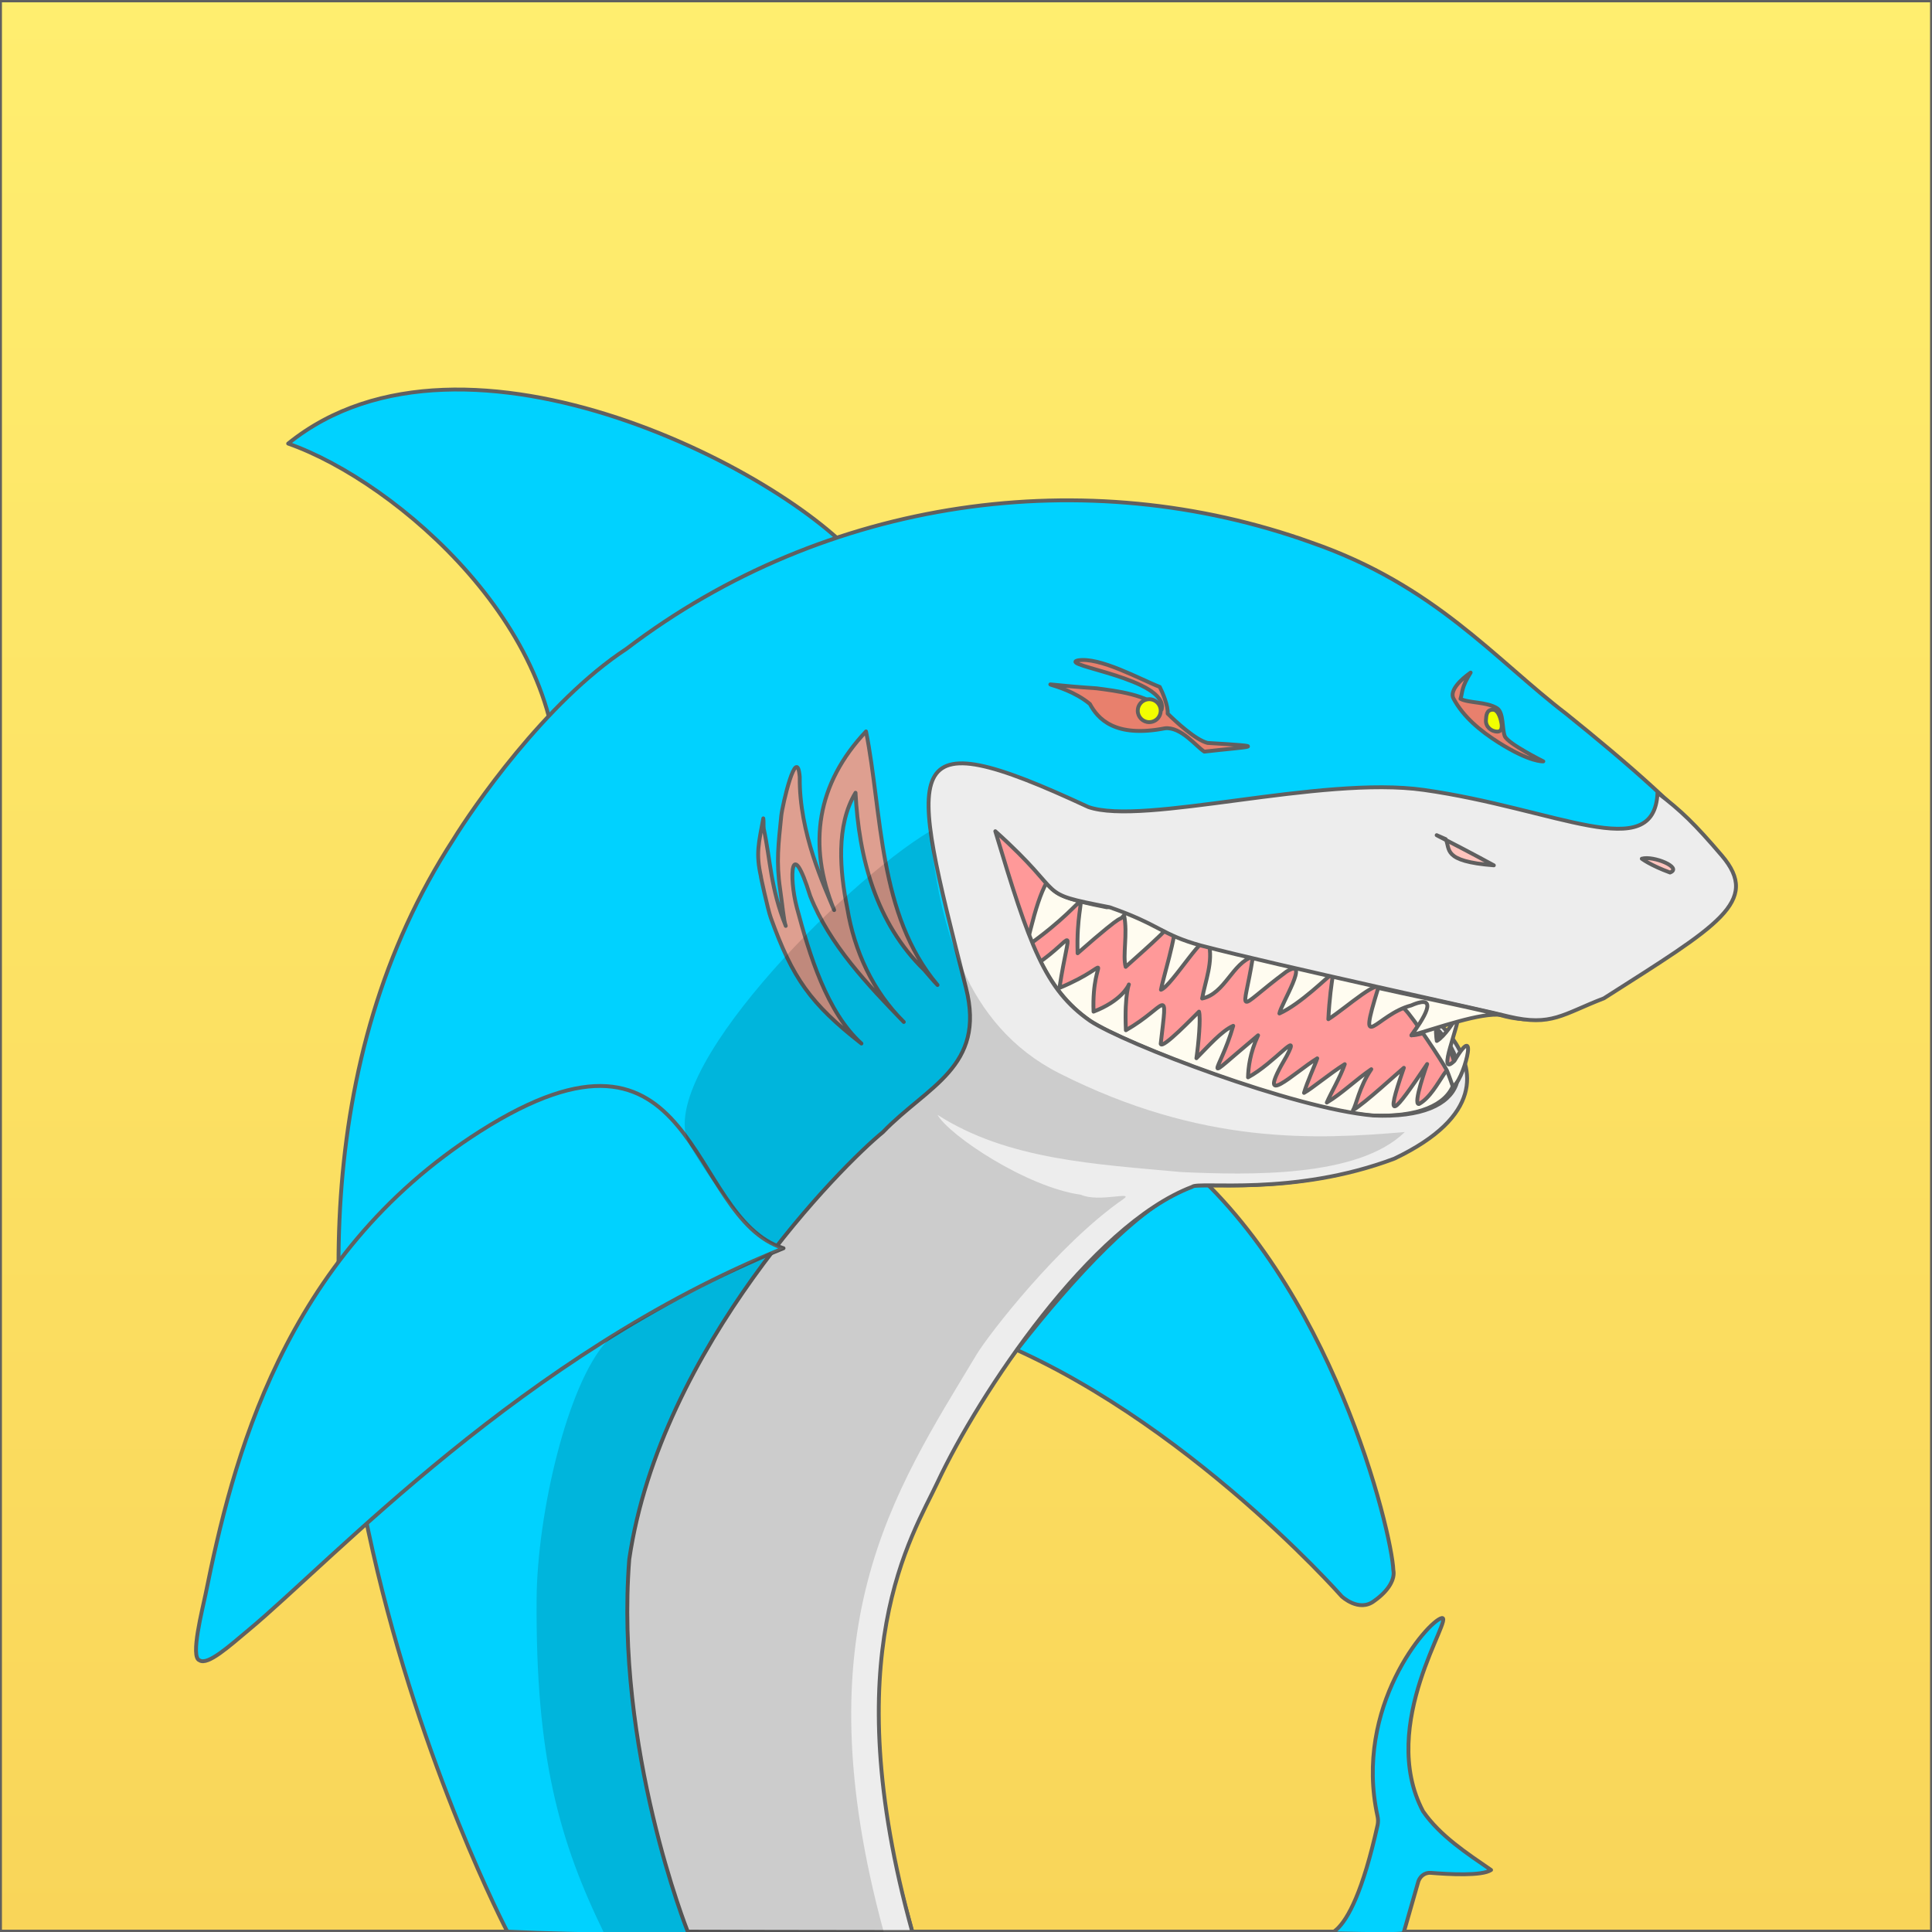
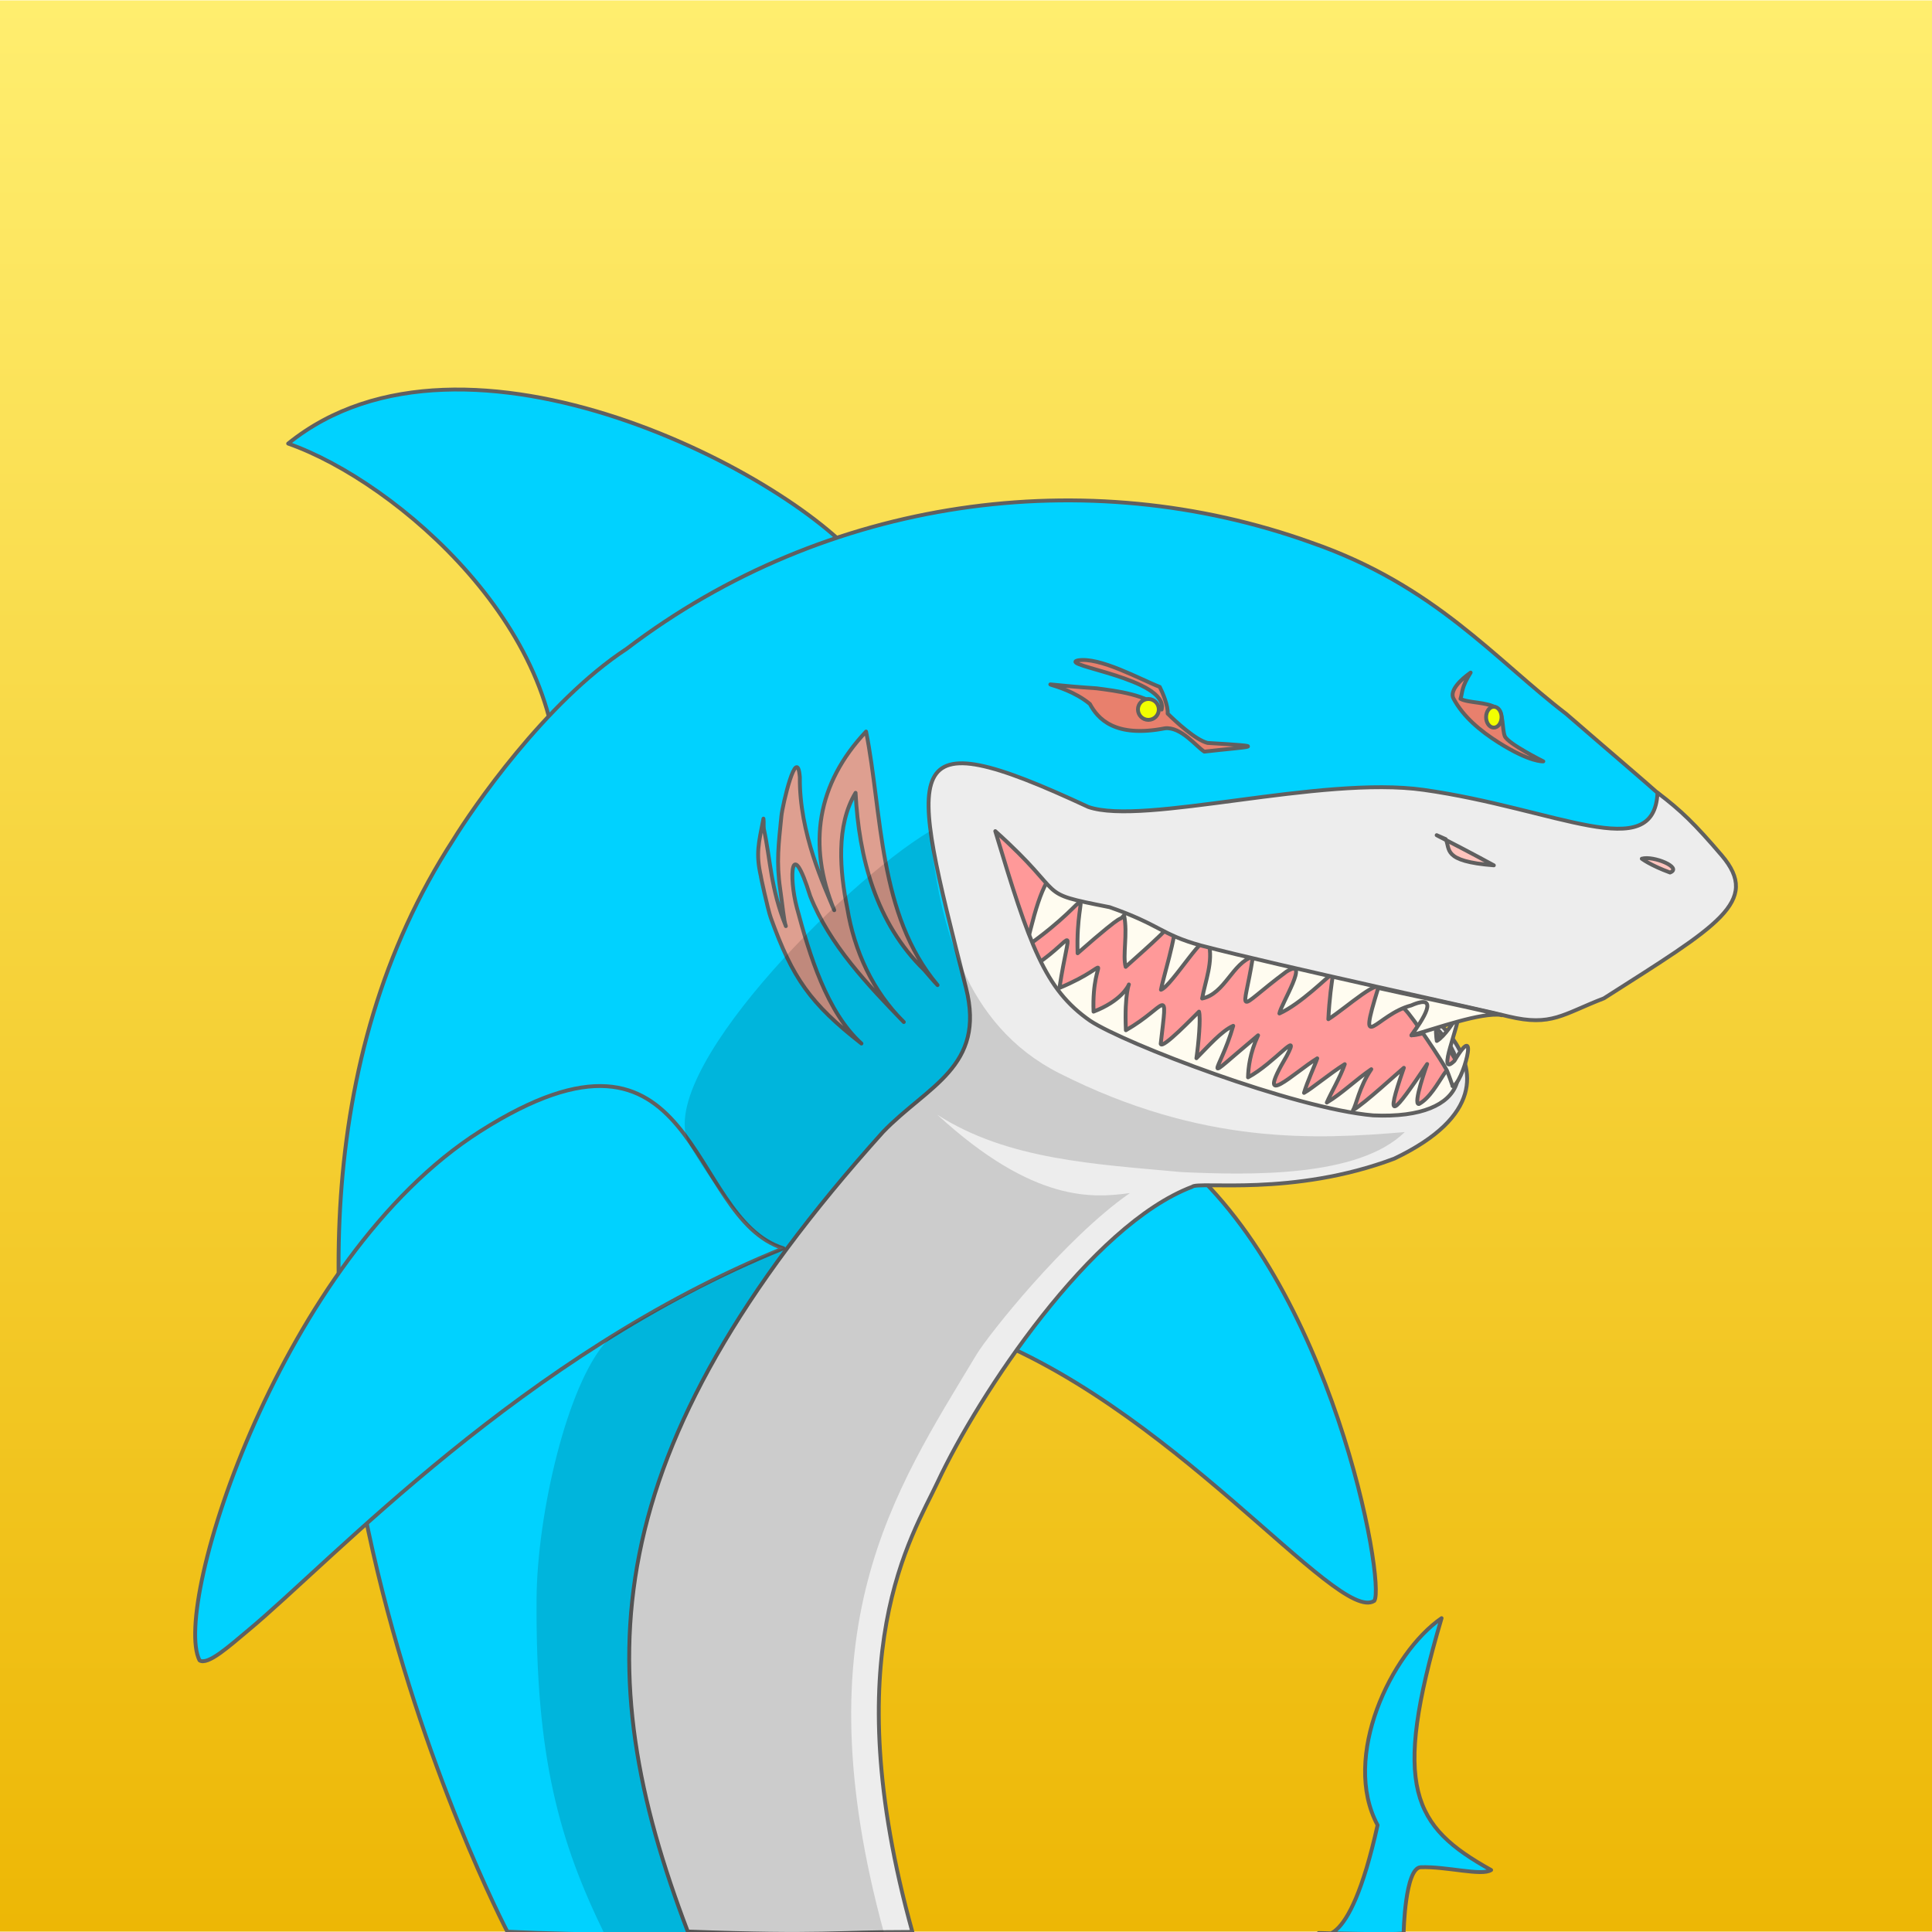
<svg xmlns="http://www.w3.org/2000/svg" viewBox="0 0 2500 2500">
  <defs>
-     <style>
-             
-             .bg,.body,.underbody,.nostrils,.eyes,.pupils,.mouth,.teeth,.fins,.gills
-             {stroke:#606060;}
-     
-             .body,.underbody,.nostrils,.eyes,.pupils,.mouth,.teeth,.fins,.gills
-             {stroke-width:5px;}
-             
-             .bg,.nostrils,.eyes,.pupils,.mouth,.teeth,.fins,.body,.underbody,.gills
-             {stroke-linecap:round;stroke-linejoin:round;}
-             
-             .bg
-             {stroke-width:5px;fill:url(#linear-gradient);}
-             
-             .bg,.body,.underbody,.nostrils,.eyes,.pupils,.mouth,.teeth,.fins,.gills,.shadow
-             {fill-rule:evenodd;}
-             
-     
-     
-             .mouth
-             {fill:#f99;}
-             
-             .teeth
-             {fill:#fffcf0;}
-             
-             .fins,.body
-             {fill:#00d2ff;}
-             
-             .underbody
-             {fill:#ededed;}
-             
-             .gills
-             {fill:#de9f90;}
-             
-             .nostrils
-             {fill:#ffc4be;}
-             
-             .eyes
-             {fill:#e8806d;}
-             
-             .pupils
-             {fill:#f2ff00;}
-             
-             .shadow
-             {opacity:0.14;isolation:isolate;}
-         
-         </style>
+     <style>.body,.underbody,.nostrils,.eyes,.pupils,.mouth,.teeth,.fins,.gills{stroke:#606060;}.body,.underbody,.nostrils,.eyes,.pupils,.mouth,.teeth,.fins,.gills{stroke-width:5px;}.bg,.nostrils,.eyes,.pupils,.mouth,.teeth,.fins,.body,.underbody,.gills{stroke-linecap:round;stroke-linejoin:round;}.bg{stroke-width:5px;fill:url(#linear-gradient);}.bg,.body,.underbody,.nostrils,.eyes,.pupils,.mouth,.teeth,fins,.gills,.shadow{fill-rule:evenodd;}.mouth{fill:#f99;}.teeth{fill:#fffcf0;}.fins,.body{fill:#00d2ff;}.underbody,.extra{fill:#ededed;}.gills{fill:#de9f90;}.nostrils{fill:#ffc4be;}.eyes{fill:#e8806d;}.pupils{fill:#f2ff00;}.shadow{opacity:0.14;isolation:isolate;}</style>
    <linearGradient id="linear-gradient" x1="-419.5" y1="250" x2="2079.5" y2="250" gradientTransform="matrix(0, 1, 1, 0, 1000, 420)" gradientUnits="userSpaceOnUse">
      <stop offset="0" stop-color="#ffee6f" />
-       <stop offset="1" stop-color="#f9d559" />
+       <stop offset="1" stop-color="#edb705" />
    </linearGradient>
  </defs>
-   <g id="background">
-     <path class="bg" d="M2500,.5v2499H0V.5Z" />
+   <path class="bg" d="M2500,.5v2499H0V.5Z" />
+   <path class="mouth" d="M1255.4+1044.2C1255.22+1173.32+1341.87+1385.89+1728.6+1459.8C1962.11+1469.42+1903.4+1371.8+1821.4+1300.7C1740.5+1230.7+1255.57+927.321+1255.4+1044.2Z" />
+   <path class="teeth" d="M1341.1,1247.93c52.72-35.88,43.42-57.52,29.8,30.46,77.67-32.61,41.24-47.25,44.15,30.66,70-27.09,37.66-73.76,41.84,24.08,54.18-31,54.07-61.14,45.06,17.68,2.18,7.34,43.72-36.33,49.55-41.76,2.37,8.24-.51,40.71-3.34,60.28,15.12-15.13,32.4-35.23,47.61-41.93-17.94,62.87-47.21,78.71,32.19,12.3-10.66,23-12.69,42.14-13,54.37,34.24-18.3,69.4-64.42,49.91-27.45-43.71,74,10.42,20.56,39.65,2.89-3,8.88-13.21,30.89-17.12,44.66,10.1-5.43,33.6-25.27,52.72-37.14-5.74,16.94-18.21,37.78-23.22,49.65,20-12,37.42-29.45,57.55-43.13-15.76,23.11-19.4,46.66-23.68,53,15.21-8.79,57.91-48.38,65.83-54.81-25.76,73.93-13.56,60.07,30.14-4.89,0,0-19.21,53.18-10.56,51.73,27.59-14.95,43.14-78.84,43.41-23.34,27.34-24.91,10.07-21.14,12.35-24.31-22.59,195-563.67,79.45-559-89.7" />
+   <path class="teeth" d="M1927.79,1309.05c-28.13-3-71.45,29.48-101.41,30.65,13.66-18.75,38.76-55.7-.31-38.69-45.26,11.69-61.83,49.39-41-17.56,5.37-23.82-43.42,21.16-66.19,35.39,1.21-25.12,4.17-47.87,6.5-60.07-8,5.47-42.34,40.35-69.84,52.67,1.82-11.69,41.15-74.11,9-54.09-68.47,50.92-55.72,59.25-43.25-19.39-26.5,7.89-36.15,47.93-65.74,54.09,4.1-22.92,14.57-47.29,8.47-72.12-.91-22.64-47.81,56.36-61.74,60.8,1.82-11.78,20-69.65,20-93.8-8.74,14.86-53,52.48-65.66,64.17-4.19-14.77,2.82-42.74-2.06-66.69-10.74,11.51,9.5-12.05-60.13,49.11-3-94.94,32.81-78.91-66.38-8.51,29.14-124.39,40.7-120.86,164-109.17,95.43,21.74,205.88,10.06,284.37,69.58" />
+   <path class="fins" d="M1250.9+1720.8C1512.7+1811.7+1730.27+2102.37+1778.3+2071.5C1793.56+2050.36+1724.1+1658.8+1520.5+1494.7C1382.4+1417+1196.9+1578.2+1250.9+1720.8Z" />
+   <path class="fins" d="M719.87,1036.57c75.75,0,484.69-188,398-303.68s-516-344.18-745-158.91C514.26,623.63,740.17,819.68,719.87,1036.57Z" />
+   <path class="body" d="M2110.13+1124.11C2089.23+1118.31+1411.06+1108.4+1271.8+1057.61C1313.8+1488.03+978.513+2221.83+1180.6+2500.1C1128.5+2500.1+856.9+2509+656.5+2499.6C656.5+2499.6+215.5+1658.1+586.8+1086.3C611+1047+704.9+909.2+810.8+839.6C1069.2+642.9+1406.1+597.5+1697.4+702.3C1856.9+757.7+1934.8+853.4+2026.7+923.8C2264.27+1129.98+2195.19+1053.77+2110.13+1124.11Z" />
+   <path class="underbody" d="M2075.5+1291.8C2022.1+1312.4+2007.7+1328.6+1952+1315.3C1931.1+1309.5+1652.8+1249.4+1554.1+1223.5C1501.9+1209.1+1501.9+1196.9+1435.9+1173.9C1336+1154.2+1385.1+1162.7+1287.9+1075.5C1332.3+1222.9+1351.7+1280+1410.7+1320.9C1455.6+1350.6+1674.5+1434.4+1776.8+1443.3C1904.1+1449.1+1913.3+1374.1+1844.9+1317.5C1760.7+1253.5+2033.8+1389.4+1804.3+1499.2C1673+1548.8+1550+1528.2+1542.7+1535.7C1411.6+1585.3+1266.7+1803.7+1213.2+1918C1180.6+1987.6+1080.3+2138.8+1180.6+2499.9C1077+2499.9+1068.04+2505.93+890+2499.4C760.377+2159.53+768.415+1880.88+1142.5+1464.9C1199.9+1405.1+1275.9+1380.8+1250+1278.3C1175.7+984.2+1158.6+927.9+1408.3+1044.2C1479.9+1069+1708.8+1003.2+1842.3+1022.1C2013.9+1046.4+2140.7+1119.9+2144.8+1025.7C2175.7+1049.2+2192.7+1065.7+2228+1107C2278.7+1166.7+2223+1197.7+2075.5+1291.8Z" />
+   <path class="teeth" d="M1829.57,1298c17.78-2.46,19-5.32,28-3.81-.45,8,0,45.56,1.67,52.81,9.92-5.89,22.46-24.94,27.74-34.82,2.82,11.24-29.32,84.35-4.92,60.52,34.33-58,10.08,31.69-2.39,32.59,0,0-5.44-16-7.44-20.18-5.83-11.59-44.87-70.17-54.34-79" />
+   <g id="gills_ts" transform="translate(1097,1148) scale(1,1)">
+     <g id="gills" transform="translate(-1097,-1148)">
+       <path d="M984.7,1134.5C983.5,1130.2,993.5,1177,997.5,1187.9C1025.7,1266,1048.5,1298.5,1114.7,1350.3C1070,1310,1047.5,1235.7,1031.1,1174.4C1020.5,1134.5,1023.5,1079.5,1048.4,1159.5C1073.6,1222.9,1123.1,1274.5,1169.5,1322.5C1129.3,1282.8,1105.5,1230.6,1096.4,1175.3C1086.8,1127.6,1081.5,1068.3,1107.1,1025.9C1111.3,1109.3,1133.4,1194.5,1196.1,1255.3C1201.5,1261.4,1208.1,1269.6,1213.2,1274.7C1136.3,1183.6,1141.8,1052.6,1120.7,946.6C1057,1014.2,1044.8,1093.3,1079.5,1177.8C1067,1147.5,1034.1,1078,1035,1005.6C1031.3,962,1012.5,1041.4,1011.1,1056.3C1007.5,1092.3,1004.4,1115.4,1009.6,1150.9C1012.5,1170.6,1014.3,1191.8,1016.9,1198.4C997,1149,997.4,1114.4,988.4,1072.5C987.9,1068.2,988.5,1063.5,987.9,1059.3C981.9,1090.7,977.6,1103.8,984.7,1134.5" class="gills" />
+     </g>
  </g>
-   <g id="mouth">
-     <path class="mouth" d="M1255.37,1044.18S1207.93,1204,1395.14,1298c222.17,116.6,237.2,132.09,333.44,161.81,101.44,19.29,154.8-22.2,160.08-37.06s14.66-50.91-67.29-122c-80.86-70-49.26-45.12-120.83-70.58-62.28-27.72-92.51-49.37-325.25-76.55C1351.16,1071.08,1255.37,1044.18,1255.37,1044.18Z" />
+   <path class="fins" d="M1706.3+2501.3C1706.3+2501.3+1744.3+2534.5+1782.6+2361.7C1735.36+2273.83+1800.17+2138.77+1865.4+2093.9C1800.32+2313.69+1828.23+2363.42+1929.5+2419.8C1917.6+2427.9+1871.45+2414.94+1838.41+2416.19C1817.91+2416.96+1816.3+2501.2+1816.3+2501.2C1818.9+2504.4+1706.3+2501.3+1706.3+2501.3Z" />
+   <path class="fins" d="M258.2+2148.5C221.599+2076.7+365+1626.8+621.1+1464C906.4+1282.6+886.9+1576.1+1013.8+1615.3C677.5+1751.2+429.7+2019.6+321.1+2109.7C297+2129.8+268.8+2155.4+258.2+2148.5Z" />
+   <path class="nostrils" d="M2124.49,1111.18s11.2,8.61,36.52,17.85C2177.58,1122.69,2139.52,1106.83,2124.49,1111.18Z" />
+   <path class="nostrils" d="M1870.73,1085.85c6.37,12.87-5.1,28.63,62.28,33.88C1870.73,1085.85,1840.77,1072.35,1870.73,1085.85Z" />
+   <path class="eyes" d="M1394.32,854.65c-24,6.52,118,23.74,108.81,63.51-17.67-19.3-59.19-24.19-84-27.45-105.9-7.07-47.35-11.51-8.84,20.2,10.2,18.93,32,44.21,97.07,31.53,20.85-2.36,40.43,23.46,51,30.16,60.73-7,87.14-6.34,4.28-11.23-15.66-3.89-41.61-28-51.72-38,.91-9.6-6.37-26.91-10.2-34.52C1476.27,879.47,1422.45,849.3,1394.32,854.65Z" />
+   <path class="eyes" d="M1903,870.32c-12,8.43-27.87,23-22.13,33.7,12.66,23.56,34.51,41.68,58.18,56.72,41.43,26.18,58,24.46,58,24.46s-45.9-22.92-49.81-32.53c-3.73-9.33-1.28-30.71-10.11-36.24-13.66-8.6-36.42-6.43-47.26-12.14C1893,894.6,1890.48,890.53,1903,870.32Z" />
+   <g id="pupils_to" transform="translate(1707.8,925.8)">
+     <g transform="translate(-1707.8,-925.8)">
+       <ellipse class="pupils" cx="1933" cy="928" rx="10" ry="13.5" />
+       <circle class="pupils" cx="1486" cy="918" r="13.5" />
+     </g>
  </g>
-   <g id="teeth1">
-     <path class="teeth" d="M1341.1,1247.93c52.72-35.88,43.42-57.52,29.8,30.46,77.67-32.61,41.24-47.25,44.15,30.66,70-27.09,37.66-73.76,41.84,24.08,54.18-31,54.07-61.14,45.06,17.68,2.18,7.34,43.72-36.33,49.55-41.76,2.37,8.24-.51,40.71-3.34,60.28,15.12-15.13,32.4-35.23,47.61-41.93-17.94,62.87-47.21,78.71,32.19,12.3-10.66,23-12.69,42.14-13,54.37,34.24-18.3,69.4-64.42,49.91-27.45-43.71,74,10.42,20.56,39.65,2.89-3,8.88-13.21,30.89-17.12,44.66,10.1-5.43,33.6-25.27,52.72-37.14-5.74,16.94-18.21,37.78-23.22,49.65,20-12,37.42-29.45,57.55-43.13-15.76,23.11-19.4,46.66-23.68,53,15.21-8.79,57.91-48.38,65.83-54.81-25.76,73.93-13.56,60.07,30.14-4.89,0,0-19.21,53.18-10.56,51.73,27.59-14.95,43.14-78.84,43.41-23.34,27.34-24.91,10.07-21.14,12.35-24.31-22.59,195-563.67,79.45-559-89.7" />
-   </g>
-   <g id="teethUpper2">
-     <path class="teeth" d="M1927.79,1309.05c-28.13-3-71.45,29.48-101.41,30.65,13.66-18.75,38.76-55.7-.31-38.69-45.26,11.69-61.83,49.39-41-17.56,5.37-23.82-43.42,21.16-66.19,35.39,1.21-25.12,4.17-47.87,6.5-60.07-8,5.47-42.34,40.35-69.84,52.67,1.82-11.69,41.15-74.11,9-54.09-68.47,50.92-55.72,59.25-43.25-19.39-26.5,7.89-36.15,47.93-65.74,54.09,4.1-22.92,14.57-47.29,8.47-72.12-.91-22.64-47.81,56.36-61.74,60.8,1.82-11.78,20-69.65,20-93.8-8.74,14.86-53,52.48-65.66,64.17-4.19-14.77,2.82-42.74-2.06-66.69-10.74,11.51,9.5-12.05-60.13,49.11-3-94.94,32.81-78.91-66.38-8.51,29.14-124.39,40.7-120.86,164-109.17,95.43,21.74,205.88,10.06,284.37,69.58" />
-   </g>
-   <g id="finRight">
-     <path class="fins" d="M1250.9,1720.85c261.79,90.86,485.24,344.81,485.24,344.81s22.4,21.2,42.16,5.89c19-13.41,27-28.45,24.68-39.78-1.92-48.19-79-372.89-282.46-537C1382.39,1417,1196.91,1578.16,1250.9,1720.85Z" />
-   </g>
-   <g id="finTop">
-     <path class="fins" d="M719.87,1036.57c75.75,0,484.69-188,398-303.68s-516-344.18-745-158.91C514.26,623.63,740.17,819.68,719.87,1036.57Z" />
-   </g>
-   <g id="body">
-     <path class="body" d="M2071.77,1291.78c-53.45,20.56-79.49,34.15-123.47,23.55-20.94-5.79-294-80.08-392.72-105.9-32-8.34-68.53-43.6-123.38-35.43-99.89-19.66-52.36-20.29-149.52-107.45,44.35,147.41,69,213.54,128,254.49,44.89,29.72,260,113.52,362.49,122.4,127.3,5.8,136.49-69.22,68.11-125.84-84.23-64,188.85,71.93-40.61,181.65-131.3,49.55-254.32,29-261.6,36.51-131.12,49.64-341.21,375.85-341.21,375.85-63.11,193.7-117.55,227.28-17.3,588.39-52.15,0-323.71,8.92-524.13-.5,0,0-440.95-841.53-69.72-1413.29,24.22-39.32,118.1-177.11,224-246.69,258.42-196.69,595.32-242.08,886.61-137.35,159.53,55.36,237.38,151.12,329.35,221.51,79.71,64.1,154.16,128.92,197.68,183.28C2275,1166.66,2219.37,1197.65,2071.77,1291.78Z" />
-   </g>
-   <g id="bodyUnder">
-     <path class="underbody" d="M2075.51,1291.78c-53.45,20.56-67.77,36.82-123.48,23.55-20.94-5.79-299.2-65.95-397.91-91.77C1502,1209.19,1502,1197,1435.93,1174c-99.89-19.66-50.81-11.23-148-98.39,44.35,147.41,63.83,204.48,122.75,245.43,44.89,29.72,263.79,113.52,366.13,122.4,127.3,5.8,136.5-69.22,68.11-125.84-84.22-64,188.85,71.93-40.61,181.65-131.3,49.55-254.32,29-261.6,36.51-131.12,49.64-276,268-329.53,382.31-32.6,69.58-132.87,220.82-32.62,581.93-103.56,0-290.61-.5-290.61-.5s-94.81-236.89-75.69-481.86C854.81,1742,1091.47,1506.49,1142.46,1465c57.43-59.76,133.44-84.07,107.54-186.61-74.29-294.06-91.43-350.45,158.34-234.12,71.57,24.82,300.48-41,434-22.11,171.64,24.28,298.39,97.76,302.49,3.63,30.87,23.55,47.9,40,83.23,81.35C2278.74,1166.66,2223,1197.65,2075.51,1291.78Z" />
-   </g>
-   <g id="teeth2">
-     <path class="teeth" d="M1829.57,1298c17.78-2.46,19-5.32,28-3.81-.45,8,0,45.56,1.67,52.81,9.92-5.89,22.46-24.94,27.74-34.82,2.82,11.24-29.32,84.35-4.92,60.52,34.33-58,10.08,31.69-2.39,32.59,0,0-5.44-16-7.44-20.18-5.83-11.59-44.87-70.17-54.34-79" />
-   </g>
-   <g id="gills">
-     <path class="gills" d="M984.66,1134.5c-1.19-4.35,8.83,42.49,12.84,53.36,28.22,78.1,51,110.62,117.19,162.44-44.71-40.31-67.2-114.6-83.59-175.94-10.57-39.95-7.56-94.94,17.3-14.94,25.22,63.41,74.66,115,121.1,163-40.15-39.68-64-91.87-73.12-147.22-9.56-47.65-14.93-107,10.66-149.39,4.19,83.44,26.31,168.6,89,229.39,5.37,6.07,12,14.31,17.12,19.38-76.95-91.14-71.39-222-92.52-328.14-63.74,67.59-75.94,146.68-41.24,231.21-12.48-30.35-45.44-99.84-44.53-172.23-3.73-43.58-22.49,35.79-23.95,50.65-3.64,36-6.65,59.06-1.46,94.58,2.92,19.66,4.65,40.86,7.29,47.47-19.85-49.37-19.49-84-28.5-125.93-.46-4.26.09-9-.55-13.23-5.73,31.71-10,44.85-3,75.56" />
-   </g>
-   <g id="tail">
-     <path class="fins" d="M1706.29,2501.25s38,33.25,76.31-139.61a27.09,27.09,0,0,0-.09-11.51c-31-141.69,64.74-251.77,82.86-256.3s-83.5,137.35-23.95,250c21.94,31.89,57.56,54.9,88,75.92-11.92,8.06-55.27,5.53-77.85,3.71-8.19-.72-15.12,5-16.93,13.5l-18.39,64.24C1818.93,2504.42,1706.29,2501.25,1706.29,2501.25Z" />
-   </g>
-   <g id="finLeft">
-     <path class="fins" d="M258.21,2148.46c-12.38-3.8,3.92-66.31,7.83-85.7,34.33-169.78,99-436,355.12-598.85C906.44,1282.54,887,1576,1013.89,1615.21,677.62,1751.1,429.76,2019.54,321.22,2109.6,297,2129.8,268.78,2155.44,258.21,2148.46Z" />
-   </g>
-   <g id="nostrils">
-     <path class="nostrils" d="M2124.49,1111.18s11.2,8.61,36.52,17.85C2177.58,1122.69,2139.52,1106.83,2124.49,1111.18Z" />
-   </g>
-   <g id="nostrilRight">
-     <path class="nostrils" d="M1870.73,1085.85c6.37,12.87-5.1,28.63,62.28,33.88C1870.73,1085.85,1840.77,1072.35,1870.73,1085.85Z" />
-   </g>
-   <g id="eyes">
-     <path class="eyes" d="M1394.32,854.65c-24,6.52,118,23.74,108.81,63.51-17.67-19.3-59.19-24.19-84-27.45-105.9-7.07-47.35-11.51-8.84,20.2,10.2,18.93,32,44.21,97.07,31.53,20.85-2.36,40.43,23.46,51,30.16,60.73-7,87.14-6.34,4.28-11.23-15.66-3.89-41.61-28-51.72-38,.91-9.6-6.37-26.91-10.2-34.52C1476.27,879.47,1422.45,849.3,1394.32,854.65Z" />
-   </g>
-   <g id="eyeRIghtBG">
-     <path class="eyes" d="M1903,870.32c-12,8.43-27.87,23-22.13,33.7,12.66,23.56,34.51,41.68,58.18,56.72,41.43,26.18,58,24.46,58,24.46s-45.9-22.92-49.81-32.53c-3.73-9.33-1.28-30.71-10.11-36.24-13.66-8.6-36.42-6.43-47.26-12.14C1893,894.6,1890.48,890.53,1903,870.32Z" />
-   </g>
-   <g id="eyeLeftPupil">
-     <path class="pupils" d="M1472.26,919.7a14.85,14.85,0,1,1,14.84,14.76A14.81,14.81,0,0,1,1472.26,919.7Z" />
-   </g>
-   <g id="eyeRightPupil">
-     <path class="pupils" d="M1942.57,934.37s3.36,12.33-4.92,12.33-15.39-6.62-14.84-14.77c.36-6.07.72-13.59,8.92-13.59C1939.92,918.16,1942.57,934.37,1942.57,934.37Z" />
-   </g>
-   <g id="teeth3">
-     <path class="teeth" d="M1943.24,1313.39c-26.9-3.83-85.27,17.68-116.86,26.31,13.66-18.75,38.76-55.7-.31-38.69-45.26,11.69-70.46,67.24-42.65-22.62,28.89,6.73,108.55,22.79,159.82,35.3" />
-   </g>
-   <g id="shadow">
-     <path class="shadow" d="M1817.84,1464.86c-60.66,59.48-202.85,55.58-288.73,51.82-111.66-10.27-225.43-15.84-316-74.09,15.45,26.8,115,93.52,185.72,103.44,23.33,10.38,71-5.65,54.26,5.93-84.06,58.36-174.63,176.24-189.17,200.42C1155.27,1933,1036.3,2105.86,1143.54,2500c-81.78,0-254.52,3.82-360.71,3.82-59.5-121.22-89.86-230.53-88.47-434.66.74-109.4,39.48-277.94,90.93-333.76,15.37-16.68,180.55-97.8,195.72-106.75,32.88-19.4,0,3.53,32.88-13.48C981,1609.7,929,1544,893,1482.83c-52-88.37,199-341,310.43-407.26,11.79,118.86,44.44,251.07,167.18,313.18C1555.59,1482.33,1703.42,1474.51,1817.84,1464.86Z" />
-   </g>
+   <path class="teeth" d="M1943.24,1313.39c-26.9-3.83-85.27,17.68-116.86,26.31,13.66-18.75,38.76-55.7-.31-38.69-45.26,11.69-70.46,67.24-42.65-22.62,28.89,6.73,108.55,22.79,159.82,35.3" />
+   <path class="shadow" d="M1817.8+1464.9C1757.1+1524.4+1615+1520.5+1529.1+1516.7C1417.4+1506.4+1303.7+1500.9+1213.1+1442.6C1338.38+1557.65+1415.54+1550.1+1462.12+1543.81C1378.02+1602.21+1278.5+1728.1+1263.9+1752.3C1155.2+1932.9+1036.3+2105.8+1143.5+2499.9C1061.7+2499.9+889+2503.7+782.8+2503.7C723.3+2382.5+692.9+2273.2+694.3+2069C695+1959.6+733.8+1791.1+785.2+1735.2C800.6+1718.5+973.837+1629.37+1013.8+1614.9C981+1609.7+929+1544+893+1482.8C841+1394.4+1092+1141.8+1203.4+1075.5C1215.2+1194.4+1247.8+1326.6+1370.6+1388.7C1555.6+1482.3+1703.4+1474.5+1817.8+1464.9Z" />
</svg>
